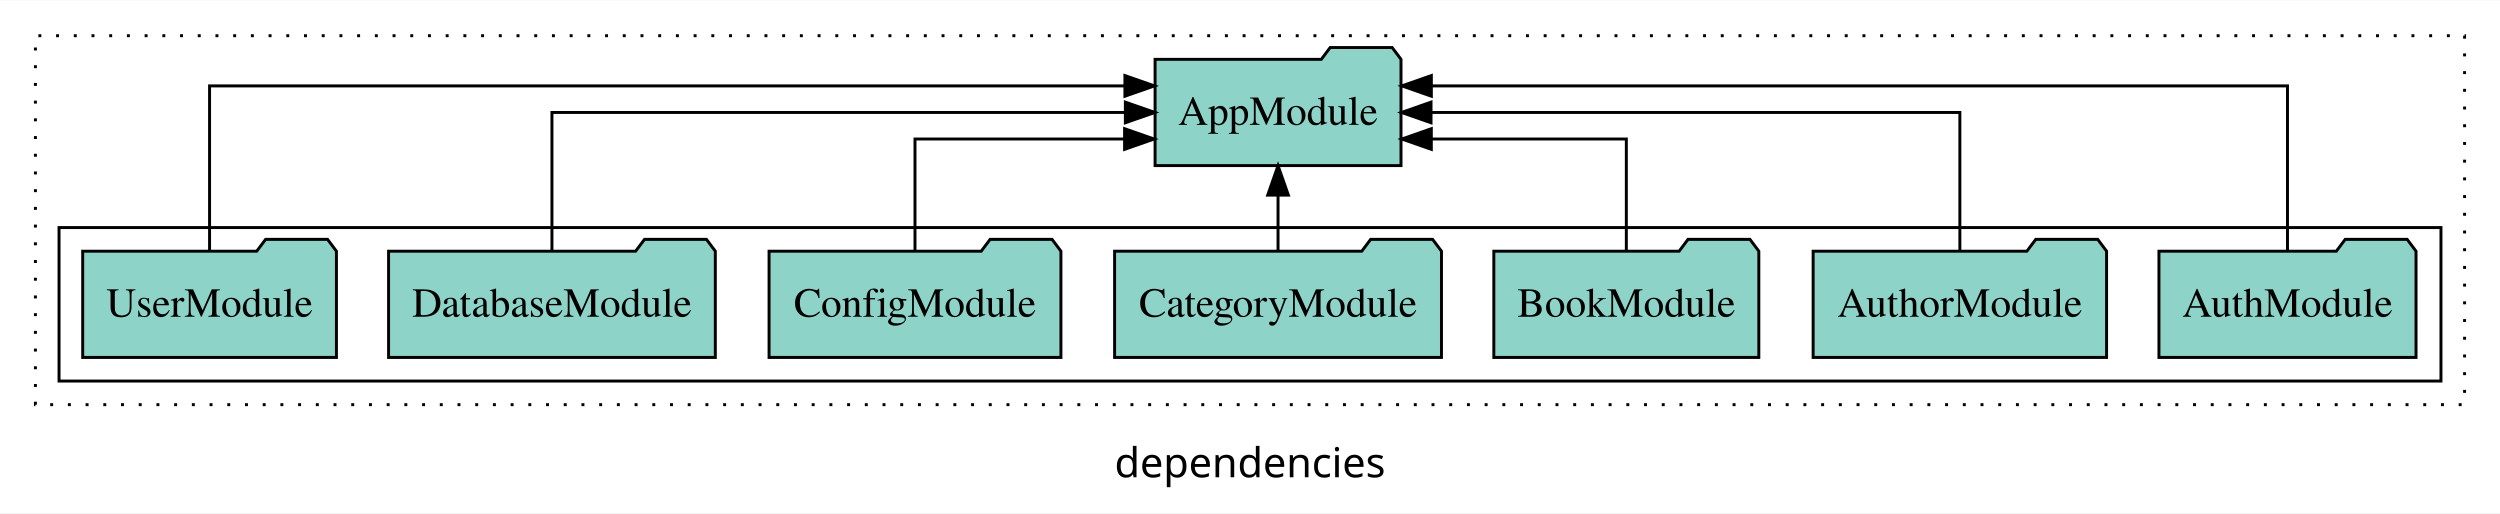
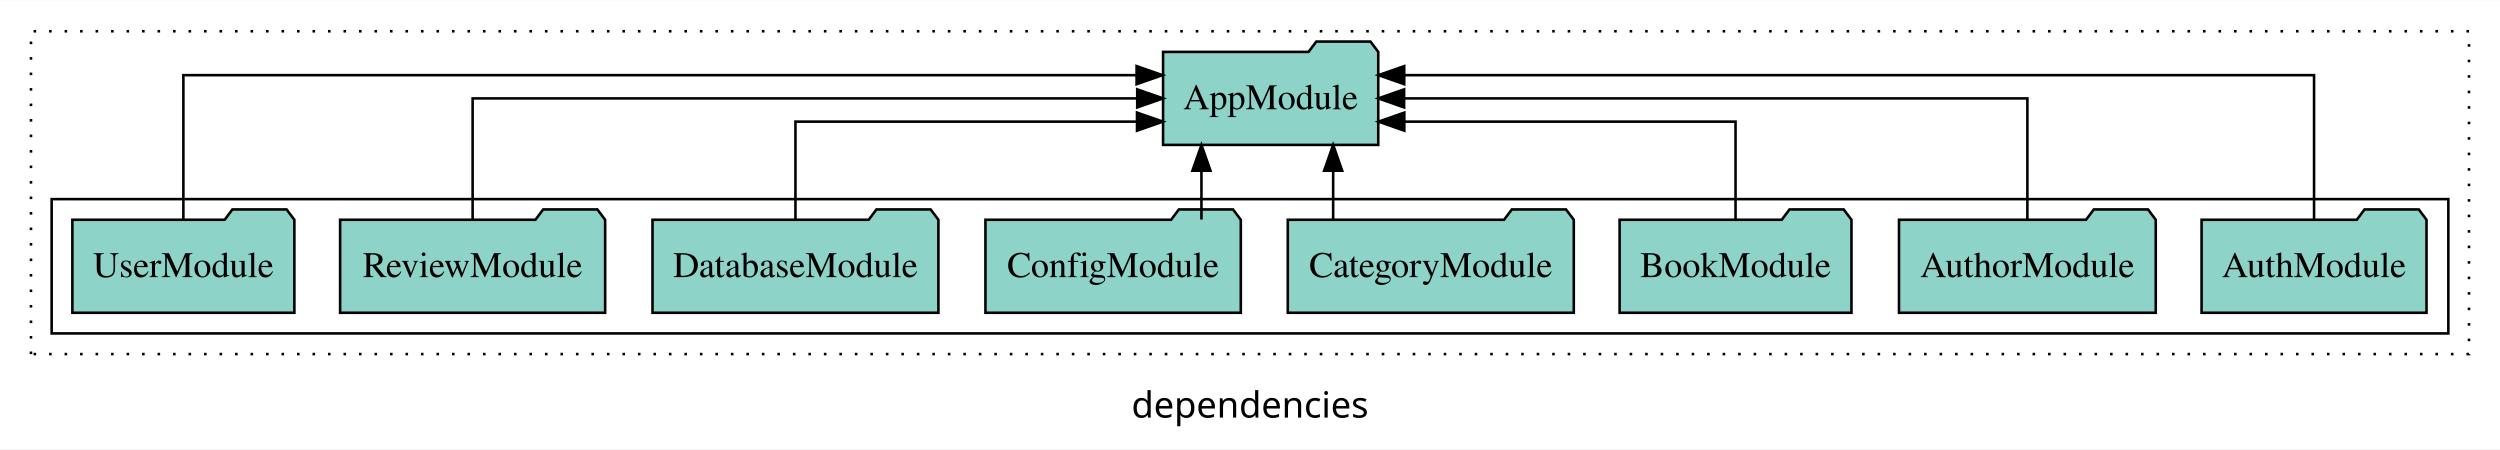
- <svg xmlns="http://www.w3.org/2000/svg" width="847pt" height="174pt" viewBox="0.00 0.00 847.00 173.80">
+ <svg xmlns="http://www.w3.org/2000/svg" width="968pt" height="174pt" viewBox="0.00 0.00 968.00 173.80">
  <g id="graph0" class="graph" transform="scale(1 1) rotate(0) translate(4 169.8)">
-     <polygon fill="white" stroke="transparent" points="-4,4 -4,-169.8 843,-169.8 843,4 -4,4" />
-     <text text-anchor="middle" x="419.5" y="-8.2" font-family="sans-serif" font-size="14.00">dependencies</text>
+     <polygon fill="white" stroke="transparent" points="-4,4 -4,-169.8 964,-169.8 964,4 -4,4" />
+     <text text-anchor="middle" x="480" y="-8.2" font-family="sans-serif" font-size="14.00">dependencies</text>
    <g id="clust1" class="cluster">
-       <polygon fill="none" stroke="black" stroke-dasharray="1,5" points="8,-32.8 8,-157.8 831,-157.8 831,-32.8 8,-32.8" />
+       <polygon fill="none" stroke="black" stroke-dasharray="1,5" points="8,-32.8 8,-157.8 952,-157.8 952,-32.8 8,-32.8" />
    </g>
    <g id="clust3" class="cluster">
-       <polygon fill="none" stroke="black" points="16,-40.8 16,-92.8 823,-92.8 823,-40.8 16,-40.8" />
+       <polygon fill="none" stroke="black" points="16,-40.8 16,-92.8 944,-92.8 944,-40.8 16,-40.8" />
    </g>
    <g id="node1" class="node">
-       <polygon fill="#8dd3c7" stroke="black" points="814.55,-84.8 811.55,-88.8 790.55,-88.8 787.55,-84.8 727.45,-84.8 727.45,-48.8 814.55,-48.8 814.55,-84.8" />
-       <text text-anchor="middle" x="771" y="-62.6" font-family="Times,serif" font-size="14.00">AuthModule</text>
+       <polygon fill="#8dd3c7" stroke="black" points="935.55,-84.8 932.55,-88.8 911.55,-88.8 908.55,-84.8 848.45,-84.8 848.45,-48.8 935.55,-48.8 935.55,-84.8" />
+       <text text-anchor="middle" x="892" y="-62.6" font-family="Times,serif" font-size="14.00">AuthModule</text>
+     </g>
+     <g id="node9" class="node">
+       <polygon fill="#8dd3c7" stroke="black" points="529.66,-149.8 526.66,-153.8 505.66,-153.8 502.66,-149.8 446.34,-149.8 446.34,-113.8 529.66,-113.8 529.66,-149.8" />
+       <text text-anchor="middle" x="488" y="-127.6" font-family="Times,serif" font-size="14.00">AppModule</text>
+     </g>
+     <g id="edge1" class="edge">
+       <path fill="none" stroke="black" d="M892,-85.09C892,-107.01 892,-140.8 892,-140.8 892,-140.8 539.71,-140.8 539.71,-140.8" />
+       <polygon fill="black" stroke="black" points="539.71,-137.3 529.71,-140.8 539.71,-144.3 539.71,-137.3" />
+     </g>
+     <g id="node2" class="node">
+       <polygon fill="#8dd3c7" stroke="black" points="830.71,-84.8 827.71,-88.8 806.71,-88.8 803.71,-84.8 731.29,-84.8 731.29,-48.8 830.71,-48.8 830.71,-84.8" />
+       <text text-anchor="middle" x="781" y="-62.6" font-family="Times,serif" font-size="14.00">AuthorModule</text>
+     </g>
+     <g id="edge2" class="edge">
+       <path fill="none" stroke="black" d="M781,-84.91C781,-104.14 781,-131.8 781,-131.8 781,-131.8 539.67,-131.8 539.67,-131.8" />
+       <polygon fill="black" stroke="black" points="539.67,-128.3 529.67,-131.8 539.67,-135.3 539.67,-128.3" />
+     </g>
+     <g id="node3" class="node">
+       <polygon fill="#8dd3c7" stroke="black" points="712.89,-84.8 709.89,-88.8 688.89,-88.8 685.89,-84.8 623.11,-84.8 623.11,-48.8 712.89,-48.8 712.89,-84.8" />
+       <text text-anchor="middle" x="668" y="-62.6" font-family="Times,serif" font-size="14.00">BookModule</text>
+     </g>
+     <g id="edge3" class="edge">
+       <path fill="none" stroke="black" d="M668,-84.83C668,-101.2 668,-122.8 668,-122.8 668,-122.8 539.75,-122.8 539.75,-122.8" />
+       <polygon fill="black" stroke="black" points="539.75,-119.3 529.75,-122.8 539.75,-126.3 539.75,-119.3" />
+     </g>
+     <g id="node4" class="node">
+       <polygon fill="#8dd3c7" stroke="black" points="605.37,-84.8 602.37,-88.8 581.37,-88.8 578.37,-84.8 494.63,-84.8 494.63,-48.8 605.37,-48.8 605.37,-84.8" />
+       <text text-anchor="middle" x="550" y="-62.6" font-family="Times,serif" font-size="14.00">CategoryModule</text>
+     </g>
+     <g id="edge4" class="edge">
+       <path fill="none" stroke="black" d="M512.2,-84.91C512.2,-84.91 512.2,-103.79 512.2,-103.79" />
+       <polygon fill="black" stroke="black" points="508.7,-103.79 512.2,-113.79 515.7,-103.79 508.7,-103.79" />
+     </g>
+     <g id="node5" class="node">
+       <polygon fill="#8dd3c7" stroke="black" points="476.44,-84.8 473.44,-88.8 452.44,-88.8 449.44,-84.8 377.56,-84.8 377.56,-48.8 476.44,-48.8 476.44,-84.8" />
+       <text text-anchor="middle" x="427" y="-62.6" font-family="Times,serif" font-size="14.00">ConfigModule</text>
+     </g>
+     <g id="edge5" class="edge">
+       <path fill="none" stroke="black" d="M461.2,-84.91C461.2,-84.91 461.2,-103.79 461.2,-103.79" />
+       <polygon fill="black" stroke="black" points="457.7,-103.79 461.2,-113.79 464.7,-103.79 457.7,-103.79" />
+     </g>
+     <g id="node6" class="node">
+       <polygon fill="#8dd3c7" stroke="black" points="359.35,-84.8 356.35,-88.8 335.35,-88.8 332.35,-84.8 248.65,-84.8 248.65,-48.8 359.35,-48.8 359.35,-84.8" />
+       <text text-anchor="middle" x="304" y="-62.6" font-family="Times,serif" font-size="14.00">DatabaseModule</text>
+     </g>
+     <g id="edge6" class="edge">
+       <path fill="none" stroke="black" d="M304,-84.83C304,-101.2 304,-122.8 304,-122.8 304,-122.8 436.25,-122.8 436.25,-122.8" />
+       <polygon fill="black" stroke="black" points="436.25,-126.3 446.25,-122.8 436.25,-119.3 436.25,-126.3" />
+     </g>
+     <g id="node7" class="node">
+       <polygon fill="#8dd3c7" stroke="black" points="230.31,-84.8 227.31,-88.8 206.31,-88.8 203.31,-84.8 127.69,-84.8 127.69,-48.8 230.31,-48.8 230.31,-84.8" />
+       <text text-anchor="middle" x="179" y="-62.6" font-family="Times,serif" font-size="14.00">ReviewModule</text>
+     </g>
+     <g id="edge7" class="edge">
+       <path fill="none" stroke="black" d="M179,-84.91C179,-104.14 179,-131.8 179,-131.8 179,-131.8 436.33,-131.8 436.33,-131.8" />
+       <polygon fill="black" stroke="black" points="436.33,-135.3 446.33,-131.8 436.33,-128.3 436.33,-135.3" />
    </g>
    <g id="node8" class="node">
-       <polygon fill="#8dd3c7" stroke="black" points="470.66,-149.8 467.66,-153.8 446.66,-153.8 443.66,-149.8 387.34,-149.8 387.34,-113.8 470.66,-113.8 470.66,-149.8" />
-       <text text-anchor="middle" x="429" y="-127.6" font-family="Times,serif" font-size="14.00">AppModule</text>
-     </g>
-     <g id="edge1" class="edge">
-       <path fill="none" stroke="black" d="M771,-85.09C771,-107.01 771,-140.8 771,-140.8 771,-140.8 480.94,-140.8 480.94,-140.8" />
-       <polygon fill="black" stroke="black" points="480.94,-137.3 470.94,-140.8 480.94,-144.3 480.94,-137.3" />
-     </g>
-     <g id="node2" class="node">
-       <polygon fill="#8dd3c7" stroke="black" points="709.71,-84.8 706.71,-88.8 685.71,-88.8 682.71,-84.8 610.29,-84.8 610.29,-48.8 709.71,-48.8 709.71,-84.8" />
-       <text text-anchor="middle" x="660" y="-62.6" font-family="Times,serif" font-size="14.00">AuthorModule</text>
-     </g>
-     <g id="edge2" class="edge">
-       <path fill="none" stroke="black" d="M660,-84.91C660,-104.14 660,-131.8 660,-131.8 660,-131.8 480.83,-131.8 480.83,-131.8" />
-       <polygon fill="black" stroke="black" points="480.83,-128.3 470.83,-131.8 480.83,-135.3 480.83,-128.3" />
-     </g>
-     <g id="node3" class="node">
-       <polygon fill="#8dd3c7" stroke="black" points="591.89,-84.8 588.89,-88.8 567.89,-88.8 564.89,-84.8 502.11,-84.8 502.11,-48.8 591.89,-48.8 591.89,-84.8" />
-       <text text-anchor="middle" x="547" y="-62.6" font-family="Times,serif" font-size="14.00">BookModule</text>
-     </g>
-     <g id="edge3" class="edge">
-       <path fill="none" stroke="black" d="M547,-84.83C547,-101.2 547,-122.8 547,-122.8 547,-122.8 480.93,-122.8 480.93,-122.8" />
-       <polygon fill="black" stroke="black" points="480.93,-119.3 470.93,-122.8 480.93,-126.3 480.93,-119.3" />
-     </g>
-     <g id="node4" class="node">
-       <polygon fill="#8dd3c7" stroke="black" points="484.37,-84.8 481.37,-88.8 460.37,-88.8 457.37,-84.8 373.63,-84.8 373.63,-48.8 484.37,-48.8 484.37,-84.8" />
-       <text text-anchor="middle" x="429" y="-62.6" font-family="Times,serif" font-size="14.00">CategoryModule</text>
-     </g>
-     <g id="edge4" class="edge">
-       <path fill="none" stroke="black" d="M429,-84.91C429,-84.91 429,-103.79 429,-103.79" />
-       <polygon fill="black" stroke="black" points="425.5,-103.79 429,-113.79 432.5,-103.79 425.5,-103.79" />
-     </g>
-     <g id="node5" class="node">
-       <polygon fill="#8dd3c7" stroke="black" points="355.44,-84.8 352.44,-88.8 331.44,-88.8 328.44,-84.8 256.56,-84.8 256.56,-48.8 355.44,-48.8 355.44,-84.8" />
-       <text text-anchor="middle" x="306" y="-62.6" font-family="Times,serif" font-size="14.00">ConfigModule</text>
-     </g>
-     <g id="edge5" class="edge">
-       <path fill="none" stroke="black" d="M306,-84.83C306,-101.2 306,-122.8 306,-122.8 306,-122.8 377.01,-122.8 377.01,-122.8" />
-       <polygon fill="black" stroke="black" points="377.01,-126.3 387.01,-122.8 377.01,-119.3 377.01,-126.3" />
-     </g>
-     <g id="node6" class="node">
-       <polygon fill="#8dd3c7" stroke="black" points="238.35,-84.8 235.35,-88.8 214.35,-88.8 211.35,-84.8 127.65,-84.8 127.65,-48.8 238.35,-48.8 238.35,-84.8" />
-       <text text-anchor="middle" x="183" y="-62.6" font-family="Times,serif" font-size="14.00">DatabaseModule</text>
-     </g>
-     <g id="edge6" class="edge">
-       <path fill="none" stroke="black" d="M183,-84.91C183,-104.14 183,-131.8 183,-131.8 183,-131.8 377.27,-131.8 377.27,-131.8" />
-       <polygon fill="black" stroke="black" points="377.27,-135.3 387.27,-131.8 377.27,-128.3 377.27,-135.3" />
-     </g>
-     <g id="node7" class="node">
      <polygon fill="#8dd3c7" stroke="black" points="109.98,-84.8 106.98,-88.8 85.98,-88.8 82.98,-84.8 24.02,-84.8 24.02,-48.8 109.98,-48.8 109.98,-84.8" />
      <text text-anchor="middle" x="67" y="-62.6" font-family="Times,serif" font-size="14.00">UserModule</text>
    </g>
-     <g id="edge7" class="edge">
-       <path fill="none" stroke="black" d="M67,-85.09C67,-107.01 67,-140.8 67,-140.8 67,-140.8 377.12,-140.8 377.12,-140.8" />
-       <polygon fill="black" stroke="black" points="377.12,-144.3 387.12,-140.8 377.12,-137.3 377.12,-144.3" />
+     <g id="edge8" class="edge">
+       <path fill="none" stroke="black" d="M67,-85.09C67,-107.01 67,-140.8 67,-140.8 67,-140.8 436.09,-140.8 436.09,-140.8" />
+       <polygon fill="black" stroke="black" points="436.09,-144.3 446.09,-140.8 436.09,-137.3 436.09,-144.3" />
    </g>
  </g>
</svg>
